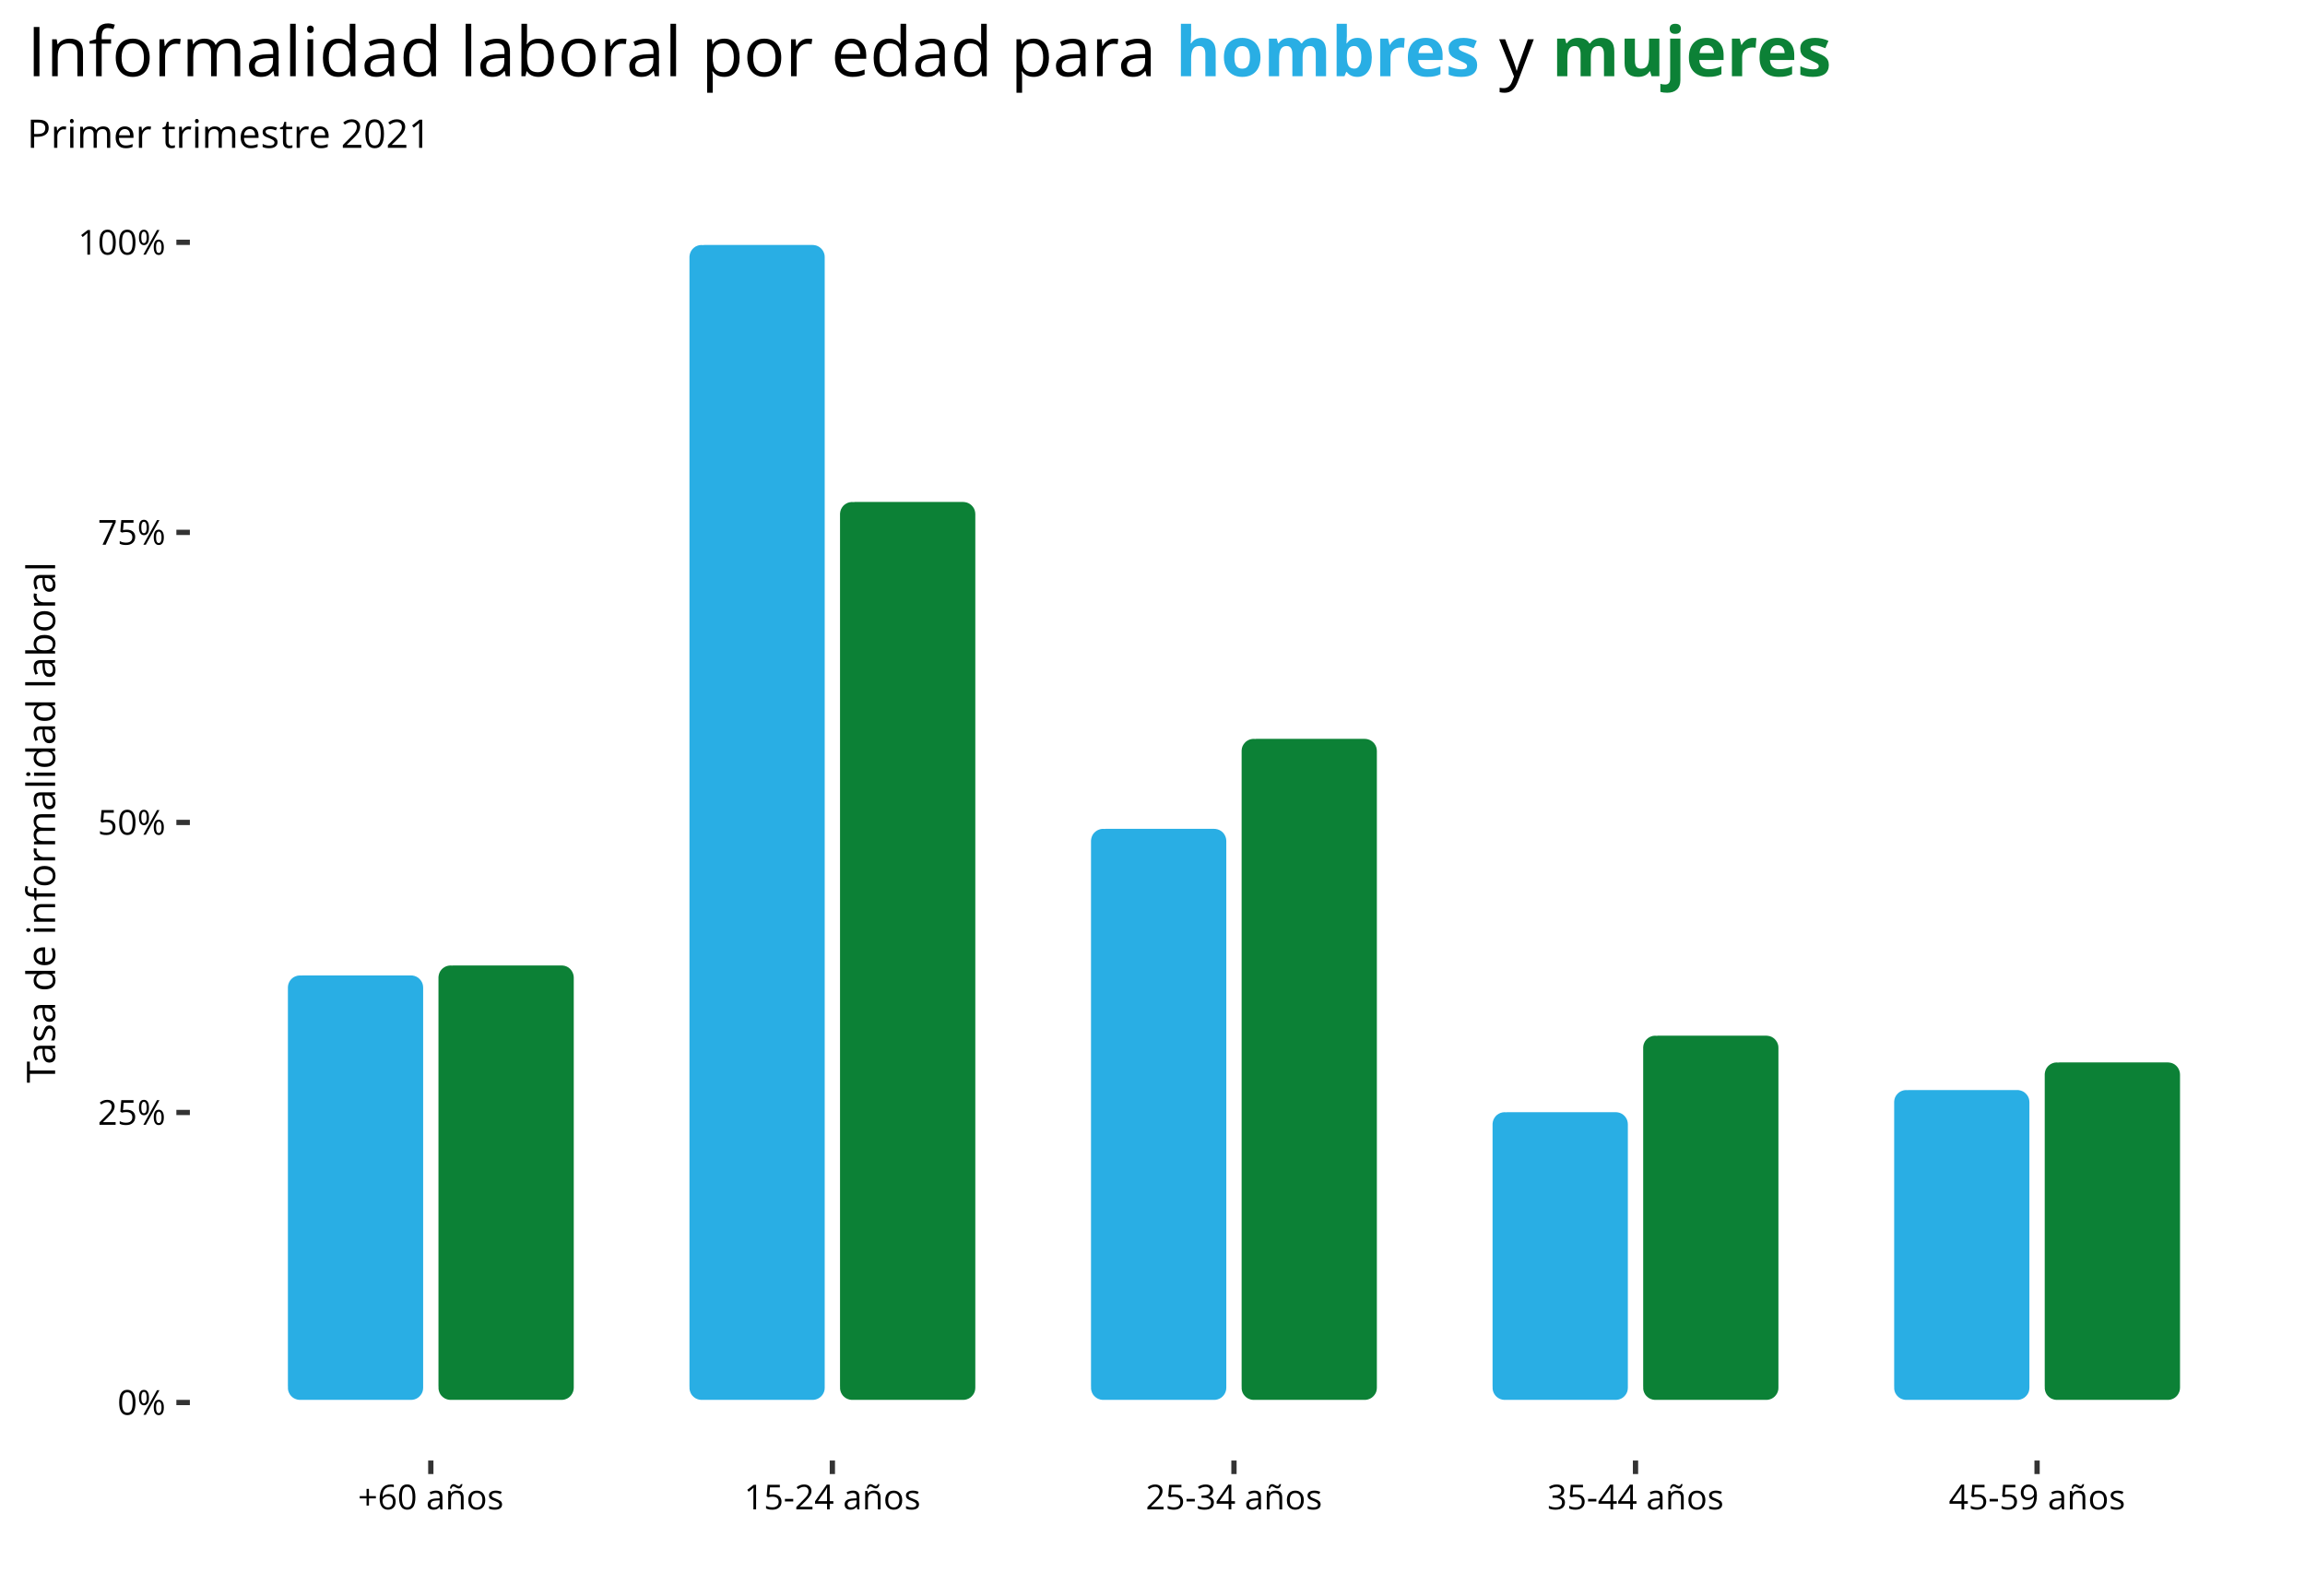
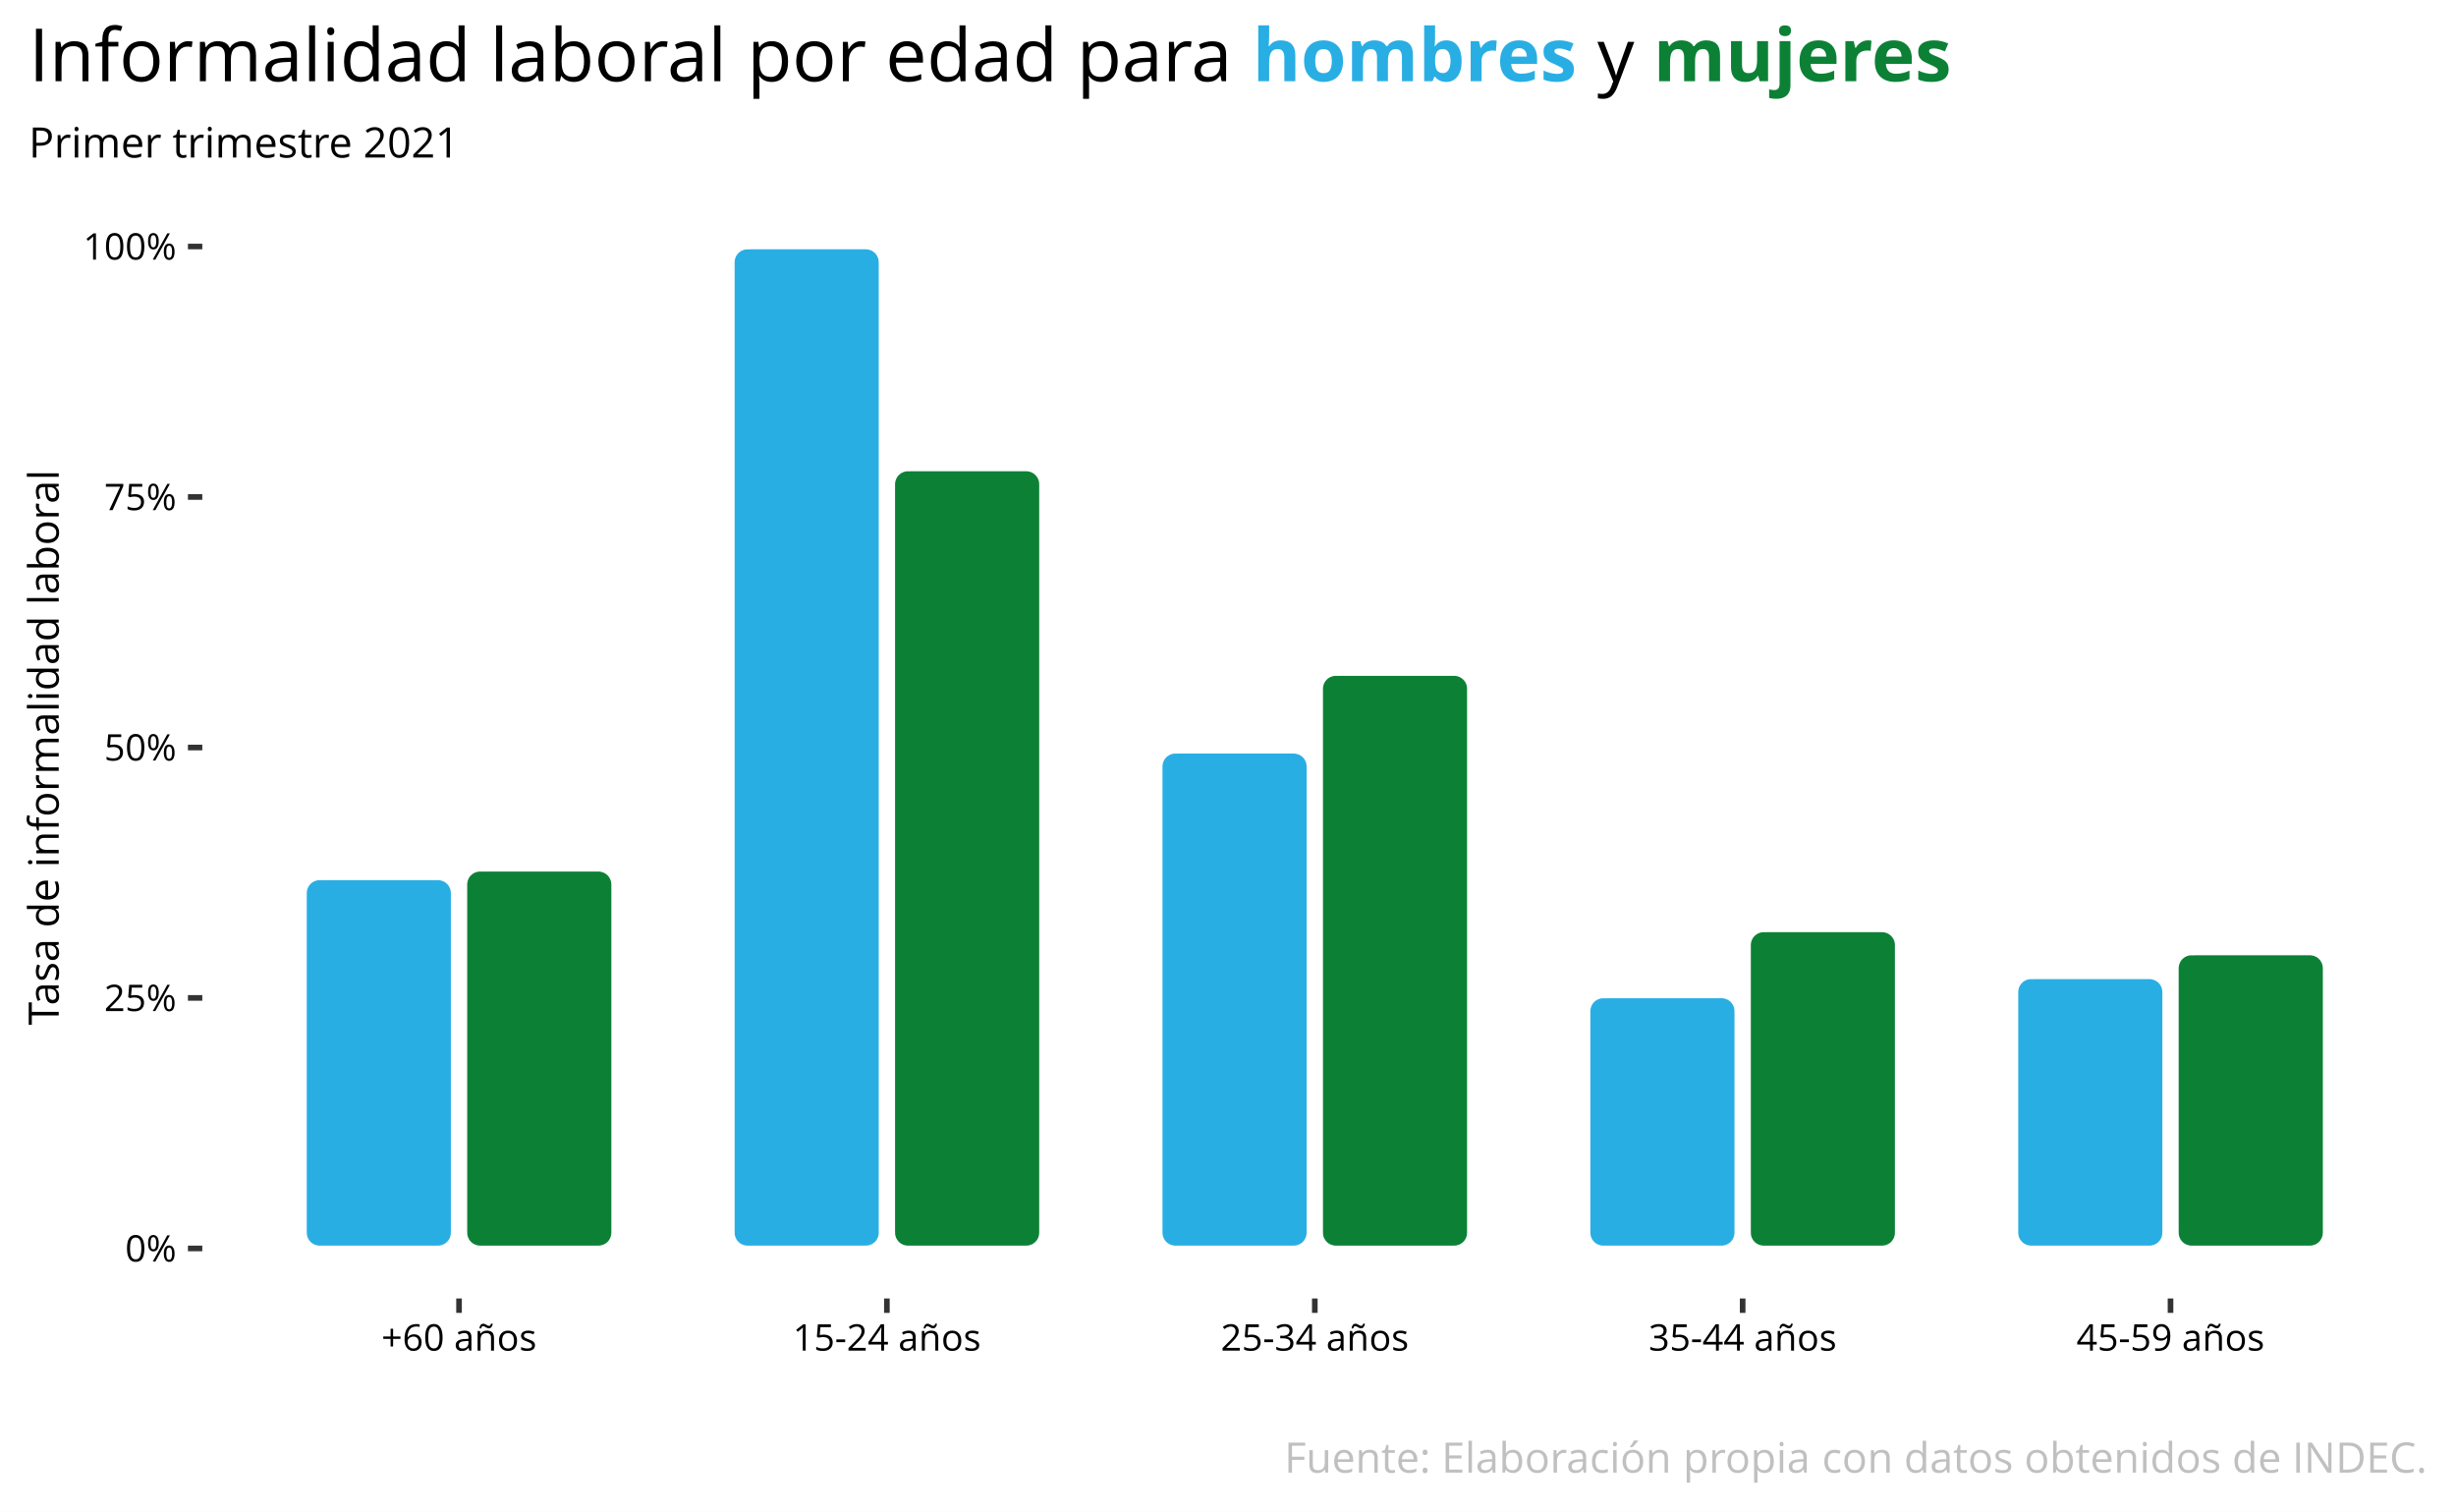
- <svg xmlns="http://www.w3.org/2000/svg" class="svglite" width="468.00pt" height="324.00pt" viewBox="0 0 468.00 324.00">
+ <svg xmlns="http://www.w3.org/2000/svg" class="svglite" width="468.00pt" height="288.00pt" viewBox="0 0 468.00 288.00">
  <defs>
    <style type="text/css">
    .svglite line, .svglite polyline, .svglite polygon, .svglite path, .svglite rect, .svglite circle {
      fill: none;
      stroke: #000000;
      stroke-linecap: round;
      stroke-linejoin: round;
      stroke-miterlimit: 10.00;
    }
  </style>
  </defs>
  <rect width="100%" height="100%" style="stroke: none; fill: #FFFFFF;" />
  <defs>
-     <clipPath id="cpMC4wMHw0NjguMDB8MC4wMHwzMjQuMDA=">
-       <rect x="0.00" y="0.00" width="468.00" height="324.00" />
+     <clipPath id="cpMC4wMHw0NjguMDB8MC4wMHwyODguMDA=">
+       <rect x="0.00" y="0.00" width="468.00" height="288.00" />
    </clipPath>
  </defs>
-   <g clip-path="url(#cpMC4wMHw0NjguMDB8MC4wMHwzMjQuMDA=)">
-     <rect x="0.00" y="0" width="468.00" height="324.00" style="stroke-width: 1.07; stroke: #FFFFFF; fill: #FFFFFF;" />
+   <g clip-path="url(#cpMC4wMHw0NjguMDB8MC4wMHwyODguMDA=)">
+     <rect x="0.00" y="0.00" width="468.00" height="288.00" style="stroke-width: 1.07; stroke: #FFFFFF; fill: #FFFFFF;" />
  </g>
  <defs>
-     <clipPath id="cpMzguNTV8NDYyLjUyfDM3LjQzfDI5Ni41NA==">
-       <rect x="38.55" y="37.43" width="423.97" height="259.11" />
+     <clipPath id="cpMzguNTV8NDYyLjUyfDM3LjQzfDI0Ny40Mg==">
+       <rect x="38.55" y="37.43" width="423.97" height="210.00" />
    </clipPath>
  </defs>
-   <g clip-path="url(#cpMzguNTV8NDYyLjUyfDM3LjQzfDI5Ni41NA==)">
-     <polyline points="38.55,255.31 462.52,255.31 " style="stroke-width: 0.53; stroke: #FFFFFF; stroke-linecap: butt;" />
-     <polyline points="38.55,196.43 462.52,196.43 " style="stroke-width: 0.53; stroke: #FFFFFF; stroke-linecap: butt;" />
-     <polyline points="38.55,137.54 462.52,137.54 " style="stroke-width: 0.53; stroke: #FFFFFF; stroke-linecap: butt;" />
-     <polyline points="38.55,78.65 462.52,78.65 " style="stroke-width: 0.53; stroke: #FFFFFF; stroke-linecap: butt;" />
-     <polygon points="142.44,284.76 165.00,284.76 164.88,284.76 165.36,284.74 165.83,284.64 166.28,284.47 166.69,284.23 167.07,283.92 167.39,283.56 167.64,283.16 167.83,282.72 167.95,282.25 167.98,281.77 167.98,281.77 167.98,52.19 167.98,52.19 167.95,51.71 167.83,51.25 167.64,50.80 167.39,50.40 167.07,50.04 166.69,49.73 166.28,49.49 165.83,49.32 165.36,49.23 165.00,49.20 142.44,49.20 142.80,49.23 142.32,49.21 141.84,49.26 141.38,49.40 140.94,49.60 140.55,49.88 140.20,50.21 139.91,50.60 139.69,51.02 139.54,51.48 139.46,51.95 139.45,52.19 139.45,281.77 139.46,281.53 139.46,282.01 139.54,282.48 139.69,282.94 139.91,283.37 140.20,283.75 140.55,284.08 140.94,284.36 141.38,284.56 141.84,284.70 142.32,284.76 " style="stroke-width: 1.07; stroke: #FFFFFF; stroke-linecap: butt; fill: #29AEE4;" />
-     <polygon points="173.01,284.76 195.57,284.76 195.45,284.76 195.93,284.74 196.40,284.64 196.85,284.47 197.27,284.23 197.64,283.92 197.96,283.56 198.22,283.16 198.41,282.72 198.52,282.25 198.56,281.77 198.56,281.77 198.56,104.37 198.56,104.37 198.52,103.89 198.41,103.43 198.22,102.98 197.96,102.58 197.64,102.22 197.27,101.91 196.85,101.67 196.40,101.50 195.93,101.41 195.57,101.38 173.01,101.38 173.37,101.41 172.89,101.39 172.41,101.45 171.95,101.58 171.52,101.79 171.12,102.06 170.77,102.39 170.49,102.78 170.26,103.20 170.11,103.66 170.03,104.13 170.02,104.37 170.02,281.77 170.03,281.53 170.03,282.01 170.11,282.48 170.26,282.94 170.49,283.37 170.77,283.75 171.12,284.08 171.52,284.36 171.95,284.56 172.41,284.70 172.89,284.76 " style="stroke-width: 1.07; stroke: #FFFFFF; stroke-linecap: butt; fill: #0C8136;" />
-     <polygon points="223.97,284.76 246.53,284.76 246.41,284.76 246.89,284.74 247.36,284.64 247.81,284.47 248.23,284.23 248.60,283.92 248.92,283.56 249.17,283.16 249.36,282.72 249.48,282.25 249.52,281.77 249.52,281.77 249.52,170.74 249.52,170.74 249.48,170.26 249.36,169.79 249.17,169.35 248.92,168.94 248.60,168.58 248.23,168.28 247.81,168.04 247.36,167.87 246.89,167.77 246.53,167.75 223.97,167.75 224.33,167.77 223.85,167.75 223.37,167.81 222.91,167.95 222.48,168.15 222.08,168.43 221.73,168.76 221.44,169.14 221.22,169.57 221.07,170.03 220.99,170.50 220.98,170.74 220.98,281.77 220.99,281.53 220.99,282.01 221.07,282.48 221.22,282.94 221.44,283.37 221.73,283.75 222.08,284.08 222.48,284.36 222.91,284.56 223.37,284.70 223.85,284.76 " style="stroke-width: 1.07; stroke: #FFFFFF; stroke-linecap: butt; fill: #29AEE4;" />
-     <polygon points="254.54,284.76 277.10,284.76 276.98,284.76 277.46,284.74 277.93,284.64 278.38,284.47 278.80,284.23 279.17,283.92 279.49,283.56 279.75,283.16 279.94,282.72 280.05,282.25 280.09,281.77 280.09,281.77 280.09,152.47 280.09,152.47 280.05,151.99 279.94,151.52 279.75,151.08 279.49,150.67 279.17,150.31 278.80,150.01 278.38,149.77 277.93,149.60 277.46,149.50 277.10,149.48 254.54,149.48 254.90,149.50 254.42,149.48 253.95,149.54 253.48,149.67 253.05,149.88 252.65,150.15 252.31,150.49 252.02,150.87 251.79,151.30 251.64,151.75 251.57,152.23 251.56,152.47 251.56,281.77 251.57,281.53 251.57,282.01 251.64,282.48 251.79,282.94 252.02,283.37 252.31,283.75 252.65,284.08 253.05,284.36 253.48,284.56 253.95,284.70 254.42,284.76 " style="stroke-width: 1.07; stroke: #FFFFFF; stroke-linecap: butt; fill: #0C8136;" />
-     <polygon points="305.50,284.76 328.06,284.76 327.94,284.76 328.42,284.74 328.89,284.64 329.34,284.47 329.76,284.23 330.13,283.92 330.45,283.56 330.71,283.16 330.90,282.72 331.01,282.25 331.05,281.77 331.05,281.77 331.05,228.26 331.05,228.26 331.01,227.78 330.90,227.32 330.71,226.88 330.45,226.47 330.13,226.11 329.76,225.80 329.34,225.56 328.89,225.39 328.42,225.30 328.06,225.28 305.50,225.28 305.86,225.30 305.38,225.28 304.90,225.34 304.44,225.47 304.01,225.68 303.61,225.95 303.26,226.28 302.98,226.67 302.75,227.09 302.60,227.55 302.52,228.02 302.51,228.26 302.51,281.77 302.52,281.53 302.52,282.01 302.60,282.48 302.75,282.94 302.98,283.37 303.26,283.75 303.61,284.08 304.01,284.36 304.44,284.56 304.90,284.70 305.38,284.76 " style="stroke-width: 1.07; stroke: #FFFFFF; stroke-linecap: butt; fill: #29AEE4;" />
-     <polygon points="336.08,284.76 358.64,284.76 358.52,284.76 359.00,284.74 359.47,284.64 359.92,284.47 360.33,284.23 360.71,283.92 361.02,283.56 361.28,283.16 361.47,282.72 361.59,282.25 361.62,281.77 361.62,281.77 361.62,212.73 361.62,212.73 361.59,212.25 361.47,211.79 361.28,211.34 361.02,210.94 360.71,210.58 360.33,210.27 359.92,210.03 359.47,209.86 359.00,209.77 358.64,209.74 336.08,209.74 336.44,209.77 335.96,209.75 335.48,209.80 335.02,209.94 334.58,210.14 334.19,210.42 333.84,210.75 333.55,211.13 333.33,211.56 333.17,212.02 333.10,212.49 333.09,212.73 333.09,281.77 333.10,281.53 333.10,282.01 333.17,282.48 333.33,282.94 333.55,283.37 333.84,283.75 334.19,284.08 334.58,284.36 335.02,284.56 335.48,284.70 335.96,284.76 " style="stroke-width: 1.07; stroke: #FFFFFF; stroke-linecap: butt; fill: #0C8136;" />
-     <polygon points="387.03,284.76 409.59,284.76 409.47,284.76 409.95,284.74 410.42,284.64 410.87,284.47 411.29,284.23 411.66,283.92 411.98,283.56 412.24,283.16 412.43,282.72 412.54,282.25 412.58,281.77 412.58,281.77 412.58,223.77 412.58,223.77 412.54,223.29 412.43,222.82 412.24,222.38 411.98,221.98 411.66,221.62 411.29,221.31 410.87,221.07 410.42,220.90 409.95,220.80 409.59,220.78 387.03,220.78 387.39,220.80 386.91,220.79 386.44,220.84 385.97,220.98 385.54,221.18 385.14,221.46 384.80,221.79 384.51,222.17 384.28,222.60 384.13,223.06 384.06,223.53 384.05,223.77 384.05,281.77 384.06,281.53 384.06,282.01 384.13,282.48 384.28,282.94 384.51,283.37 384.80,283.75 385.14,284.08 385.54,284.36 385.97,284.56 386.44,284.70 386.91,284.76 " style="stroke-width: 1.07; stroke: #FFFFFF; stroke-linecap: butt; fill: #29AEE4;" />
-     <polygon points="417.61,284.76 440.17,284.76 440.05,284.76 440.53,284.74 441.00,284.64 441.45,284.47 441.87,284.23 442.24,283.92 442.56,283.56 442.81,283.16 443.00,282.72 443.12,282.25 443.16,281.77 443.16,281.77 443.16,218.16 443.16,218.16 443.12,217.68 443.00,217.22 442.81,216.77 442.56,216.37 442.24,216.01 441.87,215.70 441.45,215.46 441.00,215.29 440.53,215.20 440.17,215.17 417.61,215.17 417.97,215.20 417.49,215.18 417.01,215.23 416.55,215.37 416.11,215.57 415.72,215.85 415.37,216.18 415.08,216.57 414.86,216.99 414.71,217.45 414.63,217.92 414.62,218.16 414.62,281.77 414.63,281.53 414.63,282.01 414.71,282.48 414.86,282.94 415.08,283.37 415.37,283.75 415.72,284.08 416.11,284.36 416.55,284.56 417.01,284.70 417.49,284.76 " style="stroke-width: 1.07; stroke: #FFFFFF; stroke-linecap: butt; fill: #0C8136;" />
-     <polygon points="60.91,284.76 83.46,284.76 83.34,284.76 83.82,284.74 84.30,284.64 84.75,284.47 85.16,284.23 85.53,283.92 85.85,283.56 86.11,283.16 86.30,282.72 86.41,282.25 86.45,281.77 86.45,281.77 86.45,200.50 86.45,200.50 86.41,200.02 86.30,199.56 86.11,199.11 85.85,198.71 85.53,198.35 85.16,198.04 84.75,197.80 84.30,197.63 83.82,197.53 83.46,197.51 60.91,197.51 61.27,197.53 60.78,197.52 60.31,197.57 59.85,197.71 59.41,197.91 59.01,198.19 58.67,198.52 58.38,198.90 58.16,199.33 58.00,199.79 57.93,200.26 57.92,200.50 57.92,281.77 57.93,281.53 57.93,282.01 58.00,282.48 58.16,282.94 58.38,283.37 58.67,283.75 59.01,284.08 59.41,284.36 59.85,284.56 60.31,284.70 60.78,284.76 " style="stroke-width: 1.07; stroke: #FFFFFF; stroke-linecap: butt; fill: #29AEE4;" />
-     <polygon points="91.48,284.76 114.04,284.76 113.92,284.76 114.40,284.74 114.87,284.64 115.32,284.47 115.74,284.23 116.11,283.92 116.43,283.56 116.68,283.16 116.87,282.72 116.99,282.25 117.03,281.77 117.03,281.77 117.03,198.47 117.03,198.47 116.99,197.99 116.87,197.53 116.68,197.09 116.43,196.68 116.11,196.32 115.74,196.01 115.32,195.77 114.87,195.60 114.40,195.51 114.04,195.49 91.48,195.49 91.84,195.51 91.36,195.49 90.88,195.55 90.42,195.68 89.99,195.89 89.59,196.16 89.24,196.49 88.95,196.88 88.73,197.30 88.58,197.76 88.50,198.23 88.49,198.47 88.49,281.77 88.50,281.53 88.50,282.01 88.58,282.48 88.73,282.94 88.95,283.37 89.24,283.75 89.59,284.08 89.99,284.36 90.42,284.56 90.88,284.70 91.36,284.76 " style="stroke-width: 1.07; stroke: #FFFFFF; stroke-linecap: butt; fill: #0C8136;" />
+   <g clip-path="url(#cpMzguNTV8NDYyLjUyfDM3LjQzfDI0Ny40Mg==)">
+     <polyline points="38.55,214.02 462.52,214.02 " style="stroke-width: 0.53; stroke: #FFFFFF; stroke-linecap: butt;" />
+     <polyline points="38.55,166.29 462.52,166.29 " style="stroke-width: 0.53; stroke: #FFFFFF; stroke-linecap: butt;" />
+     <polyline points="38.55,118.56 462.52,118.56 " style="stroke-width: 0.53; stroke: #FFFFFF; stroke-linecap: butt;" />
+     <polyline points="38.55,70.84 462.52,70.84 " style="stroke-width: 0.53; stroke: #FFFFFF; stroke-linecap: butt;" />
+     <polygon points="142.44,237.88 165.00,237.88 164.88,237.88 165.36,237.86 165.83,237.76 166.28,237.59 166.69,237.35 167.07,237.05 167.39,236.69 167.64,236.28 167.83,235.84 167.95,235.37 167.98,234.89 167.98,234.89 167.98,49.96 167.98,49.96 167.95,49.48 167.83,49.01 167.64,48.57 167.39,48.17 167.07,47.80 166.69,47.50 166.28,47.26 165.83,47.09 165.36,46.99 165.00,46.97 142.44,46.97 142.80,46.99 142.32,46.97 141.84,47.03 141.38,47.17 140.94,47.37 140.55,47.65 140.20,47.98 139.91,48.36 139.69,48.79 139.54,49.25 139.46,49.72 139.45,49.96 139.45,234.89 139.46,234.65 139.46,235.13 139.54,235.61 139.69,236.06 139.91,236.49 140.20,236.87 140.55,237.21 140.94,237.48 141.38,237.68 141.84,237.82 142.32,237.88 " style="stroke-width: 1.07; stroke: #FFFFFF; stroke-linecap: butt; fill: #29AEE4;" />
+     <polygon points="173.01,237.88 195.57,237.88 195.45,237.88 195.93,237.86 196.40,237.76 196.85,237.59 197.27,237.35 197.64,237.05 197.96,236.69 198.22,236.28 198.41,235.84 198.52,235.37 198.56,234.89 198.56,234.89 198.56,92.25 198.56,92.25 198.52,91.77 198.41,91.30 198.22,90.86 197.96,90.46 197.64,90.10 197.27,89.79 196.85,89.55 196.40,89.38 195.93,89.28 195.57,89.26 173.01,89.26 173.37,89.28 172.89,89.26 172.41,89.32 171.95,89.46 171.52,89.66 171.12,89.94 170.77,90.27 170.49,90.65 170.26,91.08 170.11,91.54 170.03,92.01 170.02,92.25 170.02,234.89 170.03,234.65 170.03,235.13 170.11,235.61 170.26,236.06 170.49,236.49 170.77,236.87 171.12,237.21 171.52,237.48 171.95,237.68 172.41,237.82 172.89,237.88 " style="stroke-width: 1.07; stroke: #FFFFFF; stroke-linecap: butt; fill: #0C8136;" />
+     <polygon points="223.97,237.88 246.53,237.88 246.41,237.88 246.89,237.86 247.36,237.76 247.81,237.59 248.23,237.35 248.60,237.05 248.92,236.69 249.17,236.28 249.36,235.84 249.48,235.37 249.52,234.89 249.52,234.89 249.52,146.04 249.52,146.04 249.48,145.56 249.36,145.09 249.17,144.65 248.92,144.24 248.60,143.88 248.23,143.58 247.81,143.34 247.36,143.17 246.89,143.07 246.53,143.05 223.97,143.05 224.33,143.07 223.85,143.05 223.37,143.11 222.91,143.24 222.48,143.45 222.08,143.72 221.73,144.06 221.44,144.44 221.22,144.87 221.07,145.32 220.99,145.80 220.98,146.04 220.98,234.89 220.99,234.65 220.99,235.13 221.07,235.61 221.22,236.06 221.44,236.49 221.73,236.87 222.08,237.21 222.48,237.48 222.91,237.68 223.37,237.82 223.85,237.88 " style="stroke-width: 1.07; stroke: #FFFFFF; stroke-linecap: butt; fill: #29AEE4;" />
+     <polygon points="254.54,237.88 277.10,237.88 276.98,237.88 277.46,237.86 277.93,237.76 278.38,237.59 278.80,237.35 279.17,237.05 279.49,236.69 279.75,236.28 279.94,235.84 280.05,235.37 280.09,234.89 280.09,234.89 280.09,131.23 280.09,131.23 280.05,130.75 279.94,130.28 279.75,129.84 279.49,129.43 279.17,129.07 278.80,128.77 278.38,128.53 277.93,128.36 277.46,128.26 277.10,128.24 254.54,128.24 254.90,128.26 254.42,128.24 253.95,128.30 253.48,128.44 253.05,128.64 252.65,128.91 252.31,129.25 252.02,129.63 251.79,130.06 251.64,130.51 251.57,130.99 251.56,131.23 251.56,234.89 251.57,234.65 251.57,235.13 251.64,235.61 251.79,236.06 252.02,236.49 252.31,236.87 252.65,237.21 253.05,237.48 253.48,237.68 253.95,237.82 254.42,237.88 " style="stroke-width: 1.07; stroke: #FFFFFF; stroke-linecap: butt; fill: #0C8136;" />
+     <polygon points="305.50,237.88 328.06,237.88 327.94,237.88 328.42,237.86 328.89,237.76 329.34,237.59 329.76,237.35 330.13,237.05 330.45,236.69 330.71,236.28 330.90,235.84 331.01,235.37 331.05,234.89 331.05,234.89 331.05,192.66 331.05,192.66 331.01,192.18 330.90,191.71 330.71,191.27 330.45,190.86 330.13,190.50 329.76,190.20 329.34,189.96 328.89,189.79 328.42,189.69 328.06,189.67 305.50,189.67 305.86,189.69 305.38,189.67 304.90,189.73 304.44,189.87 304.01,190.07 303.61,190.34 303.26,190.68 302.98,191.06 302.75,191.49 302.60,191.94 302.52,192.42 302.51,192.66 302.51,234.89 302.52,234.65 302.52,235.13 302.60,235.61 302.75,236.06 302.98,236.49 303.26,236.87 303.61,237.21 304.01,237.48 304.44,237.68 304.90,237.82 305.38,237.88 " style="stroke-width: 1.07; stroke: #FFFFFF; stroke-linecap: butt; fill: #29AEE4;" />
+     <polygon points="336.08,237.88 358.64,237.88 358.52,237.88 359.00,237.86 359.47,237.76 359.92,237.59 360.33,237.35 360.71,237.05 361.02,236.69 361.28,236.28 361.47,235.84 361.59,235.37 361.62,234.89 361.62,234.89 361.62,180.07 361.62,180.07 361.59,179.59 361.47,179.12 361.28,178.68 361.02,178.28 360.71,177.92 360.33,177.61 359.92,177.37 359.47,177.20 359.00,177.10 358.64,177.08 336.08,177.08 336.44,177.10 335.96,177.09 335.48,177.14 335.02,177.28 334.58,177.48 334.19,177.76 333.84,178.09 333.55,178.47 333.33,178.90 333.17,179.36 333.10,179.83 333.09,180.07 333.09,234.89 333.10,234.65 333.10,235.13 333.17,235.61 333.33,236.06 333.55,236.49 333.84,236.87 334.19,237.21 334.58,237.48 335.02,237.68 335.48,237.82 335.96,237.88 " style="stroke-width: 1.07; stroke: #FFFFFF; stroke-linecap: butt; fill: #0C8136;" />
+     <polygon points="387.03,237.88 409.59,237.88 409.47,237.88 409.95,237.86 410.42,237.76 410.87,237.59 411.29,237.35 411.66,237.05 411.98,236.69 412.24,236.28 412.43,235.84 412.54,235.37 412.58,234.89 412.58,234.89 412.58,189.02 412.58,189.02 412.54,188.54 412.43,188.07 412.24,187.63 411.98,187.22 411.66,186.86 411.29,186.56 410.87,186.32 410.42,186.15 409.95,186.05 409.59,186.03 387.03,186.03 387.39,186.05 386.91,186.03 386.44,186.09 385.97,186.22 385.54,186.43 385.14,186.70 384.80,187.04 384.51,187.42 384.28,187.85 384.13,188.30 384.06,188.78 384.05,189.02 384.05,234.89 384.06,234.65 384.06,235.13 384.13,235.61 384.28,236.06 384.51,236.49 384.80,236.87 385.14,237.21 385.54,237.48 385.97,237.68 386.44,237.82 386.91,237.88 " style="stroke-width: 1.07; stroke: #FFFFFF; stroke-linecap: butt; fill: #29AEE4;" />
+     <polygon points="417.61,237.88 440.17,237.88 440.05,237.88 440.53,237.86 441.00,237.76 441.45,237.59 441.87,237.35 442.24,237.05 442.56,236.69 442.81,236.28 443.00,235.84 443.12,235.37 443.16,234.89 443.16,234.89 443.16,184.47 443.16,184.47 443.12,183.99 443.00,183.53 442.81,183.08 442.56,182.68 442.24,182.32 441.87,182.01 441.45,181.77 441.00,181.60 440.53,181.51 440.17,181.48 417.61,181.48 417.97,181.51 417.49,181.49 417.01,181.54 416.55,181.68 416.11,181.88 415.72,182.16 415.37,182.49 415.08,182.88 414.86,183.30 414.71,183.76 414.63,184.23 414.62,184.47 414.62,234.89 414.63,234.65 414.63,235.13 414.71,235.61 414.86,236.06 415.08,236.49 415.37,236.87 415.72,237.21 416.11,237.48 416.55,237.68 417.01,237.82 417.49,237.88 " style="stroke-width: 1.07; stroke: #FFFFFF; stroke-linecap: butt; fill: #0C8136;" />
+     <polygon points="60.91,237.88 83.46,237.88 83.34,237.88 83.82,237.86 84.30,237.76 84.75,237.59 85.16,237.35 85.53,237.05 85.85,236.69 86.11,236.28 86.30,235.84 86.41,235.37 86.45,234.89 86.45,234.89 86.45,170.16 86.45,170.16 86.41,169.68 86.30,169.21 86.11,168.77 85.85,168.36 85.53,168.00 85.16,167.70 84.75,167.46 84.30,167.29 83.82,167.19 83.46,167.17 60.91,167.17 61.27,167.19 60.78,167.17 60.31,167.23 59.85,167.36 59.41,167.57 59.01,167.84 58.67,168.18 58.38,168.56 58.16,168.99 58.00,169.44 57.93,169.92 57.92,170.16 57.92,234.89 57.93,234.65 57.93,235.13 58.00,235.61 58.16,236.06 58.38,236.49 58.67,236.87 59.01,237.21 59.41,237.48 59.85,237.68 60.31,237.82 60.78,237.88 " style="stroke-width: 1.07; stroke: #FFFFFF; stroke-linecap: butt; fill: #29AEE4;" />
+     <polygon points="91.48,237.88 114.04,237.88 113.92,237.88 114.40,237.86 114.87,237.76 115.32,237.59 115.74,237.35 116.11,237.05 116.43,236.69 116.68,236.28 116.87,235.84 116.99,235.37 117.03,234.89 117.03,234.89 117.03,168.52 117.03,168.52 116.99,168.04 116.87,167.57 116.68,167.13 116.43,166.72 116.11,166.36 115.74,166.06 115.32,165.82 114.87,165.65 114.40,165.55 114.04,165.53 91.48,165.53 91.84,165.55 91.36,165.53 90.88,165.59 90.42,165.72 89.99,165.93 89.59,166.20 89.24,166.53 88.95,166.92 88.73,167.34 88.58,167.80 88.50,168.28 88.49,168.52 88.49,234.89 88.50,234.65 88.50,235.13 88.58,235.61 88.73,236.06 88.95,236.49 89.24,236.87 89.59,237.21 89.99,237.48 90.42,237.68 90.88,237.82 91.36,237.88 " style="stroke-width: 1.07; stroke: #FFFFFF; stroke-linecap: butt; fill: #0C8136;" />
  </g>
-   <g clip-path="url(#cpMC4wMHw0NjguMDB8MC4wMHwzMjQuMDA=)">
-     <text x="33.62" y="287.26" text-anchor="end" style="font-size: 7.00px; font-family: Open Sans;" textLength="9.76px" lengthAdjust="spacingAndGlyphs">0%</text>
-     <text x="33.62" y="228.37" text-anchor="end" style="font-size: 7.00px; font-family: Open Sans;" textLength="13.77px" lengthAdjust="spacingAndGlyphs">25%</text>
-     <text x="33.62" y="169.48" text-anchor="end" style="font-size: 7.00px; font-family: Open Sans;" textLength="13.77px" lengthAdjust="spacingAndGlyphs">50%</text>
-     <text x="33.62" y="110.59" text-anchor="end" style="font-size: 7.00px; font-family: Open Sans;" textLength="13.77px" lengthAdjust="spacingAndGlyphs">75%</text>
-     <text x="33.62" y="51.70" text-anchor="end" style="font-size: 7.00px; font-family: Open Sans;" textLength="17.77px" lengthAdjust="spacingAndGlyphs">100%</text>
-     <polyline points="35.81,284.76 38.55,284.76 " style="stroke-width: 1.07; stroke: #333333; stroke-linecap: butt;" />
-     <polyline points="35.81,225.87 38.55,225.87 " style="stroke-width: 1.07; stroke: #333333; stroke-linecap: butt;" />
-     <polyline points="35.81,166.98 38.55,166.98 " style="stroke-width: 1.07; stroke: #333333; stroke-linecap: butt;" />
-     <polyline points="35.81,108.09 38.55,108.09 " style="stroke-width: 1.07; stroke: #333333; stroke-linecap: butt;" />
-     <polyline points="35.81,49.20 38.55,49.20 " style="stroke-width: 1.07; stroke: #333333; stroke-linecap: butt;" />
-     <polyline points="87.47,299.28 87.47,296.54 " style="stroke-width: 1.07; stroke: #333333; stroke-linecap: butt;" />
-     <polyline points="169.00,299.28 169.00,296.54 " style="stroke-width: 1.07; stroke: #333333; stroke-linecap: butt;" />
-     <polyline points="250.54,299.28 250.54,296.54 " style="stroke-width: 1.07; stroke: #333333; stroke-linecap: butt;" />
-     <polyline points="332.07,299.28 332.07,296.54 " style="stroke-width: 1.07; stroke: #333333; stroke-linecap: butt;" />
-     <polyline points="413.60,299.28 413.60,296.54 " style="stroke-width: 1.07; stroke: #333333; stroke-linecap: butt;" />
-     <text x="87.47" y="306.46" text-anchor="middle" style="font-size: 7.00px; font-family: Open Sans;" textLength="29.59px" lengthAdjust="spacingAndGlyphs">+60 años</text>
-     <text x="169.00" y="306.46" text-anchor="middle" style="font-size: 7.00px; font-family: Open Sans;" textLength="35.85px" lengthAdjust="spacingAndGlyphs">15-24 años</text>
-     <text x="250.54" y="306.46" text-anchor="middle" style="font-size: 7.00px; font-family: Open Sans;" textLength="35.85px" lengthAdjust="spacingAndGlyphs">25-34 años</text>
-     <text x="332.07" y="306.46" text-anchor="middle" style="font-size: 7.00px; font-family: Open Sans;" textLength="35.85px" lengthAdjust="spacingAndGlyphs">35-44 años</text>
-     <text x="413.60" y="306.46" text-anchor="middle" style="font-size: 7.00px; font-family: Open Sans;" textLength="35.85px" lengthAdjust="spacingAndGlyphs">45-59 años</text>
-     <text transform="translate(11.19,166.98) rotate(-90)" text-anchor="middle" style="font-size: 8.00px; font-family: Open Sans;" textLength="106.65px" lengthAdjust="spacingAndGlyphs">Tasa de informalidad laboral</text>
+   <g clip-path="url(#cpMC4wMHw0NjguMDB8MC4wMHwyODguMDA=)">
+     <text x="33.62" y="240.38" text-anchor="end" style="font-size: 7.00px; font-family: Open Sans;" textLength="9.76px" lengthAdjust="spacingAndGlyphs">0%</text>
+     <text x="33.62" y="192.65" text-anchor="end" style="font-size: 7.00px; font-family: Open Sans;" textLength="13.77px" lengthAdjust="spacingAndGlyphs">25%</text>
+     <text x="33.62" y="144.92" text-anchor="end" style="font-size: 7.00px; font-family: Open Sans;" textLength="13.77px" lengthAdjust="spacingAndGlyphs">50%</text>
+     <text x="33.62" y="97.20" text-anchor="end" style="font-size: 7.00px; font-family: Open Sans;" textLength="13.77px" lengthAdjust="spacingAndGlyphs">75%</text>
+     <text x="33.62" y="49.47" text-anchor="end" style="font-size: 7.00px; font-family: Open Sans;" textLength="17.77px" lengthAdjust="spacingAndGlyphs">100%</text>
+     <polyline points="35.81,237.88 38.55,237.88 " style="stroke-width: 1.07; stroke: #333333; stroke-linecap: butt;" />
+     <polyline points="35.81,190.15 38.55,190.15 " style="stroke-width: 1.07; stroke: #333333; stroke-linecap: butt;" />
+     <polyline points="35.81,142.43 38.55,142.43 " style="stroke-width: 1.07; stroke: #333333; stroke-linecap: butt;" />
+     <polyline points="35.81,94.70 38.55,94.70 " style="stroke-width: 1.07; stroke: #333333; stroke-linecap: butt;" />
+     <polyline points="35.81,46.97 38.55,46.97 " style="stroke-width: 1.07; stroke: #333333; stroke-linecap: butt;" />
+     <polyline points="87.47,250.16 87.47,247.42 " style="stroke-width: 1.07; stroke: #333333; stroke-linecap: butt;" />
+     <polyline points="169.00,250.16 169.00,247.42 " style="stroke-width: 1.07; stroke: #333333; stroke-linecap: butt;" />
+     <polyline points="250.54,250.16 250.54,247.42 " style="stroke-width: 1.07; stroke: #333333; stroke-linecap: butt;" />
+     <polyline points="332.07,250.16 332.07,247.42 " style="stroke-width: 1.07; stroke: #333333; stroke-linecap: butt;" />
+     <polyline points="413.60,250.16 413.60,247.42 " style="stroke-width: 1.07; stroke: #333333; stroke-linecap: butt;" />
+     <text x="87.47" y="257.35" text-anchor="middle" style="font-size: 7.00px; font-family: Open Sans;" textLength="29.59px" lengthAdjust="spacingAndGlyphs">+60 años</text>
+     <text x="169.00" y="257.35" text-anchor="middle" style="font-size: 7.00px; font-family: Open Sans;" textLength="35.85px" lengthAdjust="spacingAndGlyphs">15-24 años</text>
+     <text x="250.54" y="257.35" text-anchor="middle" style="font-size: 7.00px; font-family: Open Sans;" textLength="35.85px" lengthAdjust="spacingAndGlyphs">25-34 años</text>
+     <text x="332.07" y="257.35" text-anchor="middle" style="font-size: 7.00px; font-family: Open Sans;" textLength="35.85px" lengthAdjust="spacingAndGlyphs">35-44 años</text>
+     <text x="413.60" y="257.35" text-anchor="middle" style="font-size: 7.00px; font-family: Open Sans;" textLength="35.85px" lengthAdjust="spacingAndGlyphs">45-59 años</text>
+     <text transform="translate(11.19,142.43) rotate(-90)" text-anchor="middle" style="font-size: 8.00px; font-family: Open Sans;" textLength="106.65px" lengthAdjust="spacingAndGlyphs">Tasa de informalidad laboral</text>
    <text x="5.48" y="30.02" style="font-size: 8.00px; font-family: Open Sans;" textLength="82.18px" lengthAdjust="spacingAndGlyphs">Primer trimestre 2021</text>
    <text x="5.48" y="15.47" style="font-size: 14.00px; font-family: Open Sans;" textLength="84.23px" lengthAdjust="spacingAndGlyphs">Informalidad</text>
    <text x="93.34" y="15.47" style="font-size: 14.00px; font-family: Open Sans;" textLength="45.40px" lengthAdjust="spacingAndGlyphs">laboral</text>
    <text x="142.37" y="15.47" style="font-size: 14.00px; font-family: Open Sans;" textLength="22.74px" lengthAdjust="spacingAndGlyphs">por</text>
    <text x="168.75" y="15.47" style="font-size: 14.00px; font-family: Open Sans;" textLength="32.79px" lengthAdjust="spacingAndGlyphs">edad</text>
    <text x="205.18" y="15.47" style="font-size: 14.00px; font-family: Open Sans;" textLength="29.86px" lengthAdjust="spacingAndGlyphs">para</text>
    <text x="238.67" y="15.47" style="font-size: 14.00px; font-weight: bold; fill: #29AEE4; font-family: Open Sans;" textLength="62.06px" lengthAdjust="spacingAndGlyphs">hombres</text>
    <text x="304.37" y="15.47" style="font-size: 14.00px; font-family: Open Sans;" textLength="7.06px" lengthAdjust="spacingAndGlyphs">y</text>
    <text x="315.06" y="15.47" style="font-size: 14.00px; font-weight: bold; fill: #0C8136; font-family: Open Sans;" textLength="57.07px" lengthAdjust="spacingAndGlyphs">mujeres</text>
+     <text x="244.74" y="280.60" style="font-size: 8.00px; fill: #C0C0C0; font-family: Open Sans;" textLength="27.87px" lengthAdjust="spacingAndGlyphs">Fuente:</text>
+     <text x="274.69" y="280.60" style="font-size: 8.00px; fill: #C0C0C0; font-family: Open Sans;" textLength="43.95px" lengthAdjust="spacingAndGlyphs">Elaboración</text>
+     <text x="320.72" y="280.60" style="font-size: 8.00px; fill: #C0C0C0; font-family: Open Sans;" textLength="24.38px" lengthAdjust="spacingAndGlyphs">propia</text>
+     <text x="347.18" y="280.60" style="font-size: 8.00px; fill: #C0C0C0; font-family: Open Sans;" textLength="13.55px" lengthAdjust="spacingAndGlyphs">con</text>
+     <text x="362.81" y="280.60" style="font-size: 8.00px; fill: #C0C0C0; font-family: Open Sans;" textLength="20.82px" lengthAdjust="spacingAndGlyphs">datos</text>
+     <text x="385.72" y="280.60" style="font-size: 8.00px; fill: #C0C0C0; font-family: Open Sans;" textLength="37.53px" lengthAdjust="spacingAndGlyphs">obtenidos</text>
+     <text x="425.33" y="280.60" style="font-size: 8.00px; fill: #C0C0C0; font-family: Open Sans;" textLength="9.39px" lengthAdjust="spacingAndGlyphs">de</text>
+     <text x="436.79" y="280.60" style="font-size: 8.00px; fill: #C0C0C0; font-family: Open Sans;" textLength="25.73px" lengthAdjust="spacingAndGlyphs">INDEC.</text>
  </g>
</svg>
